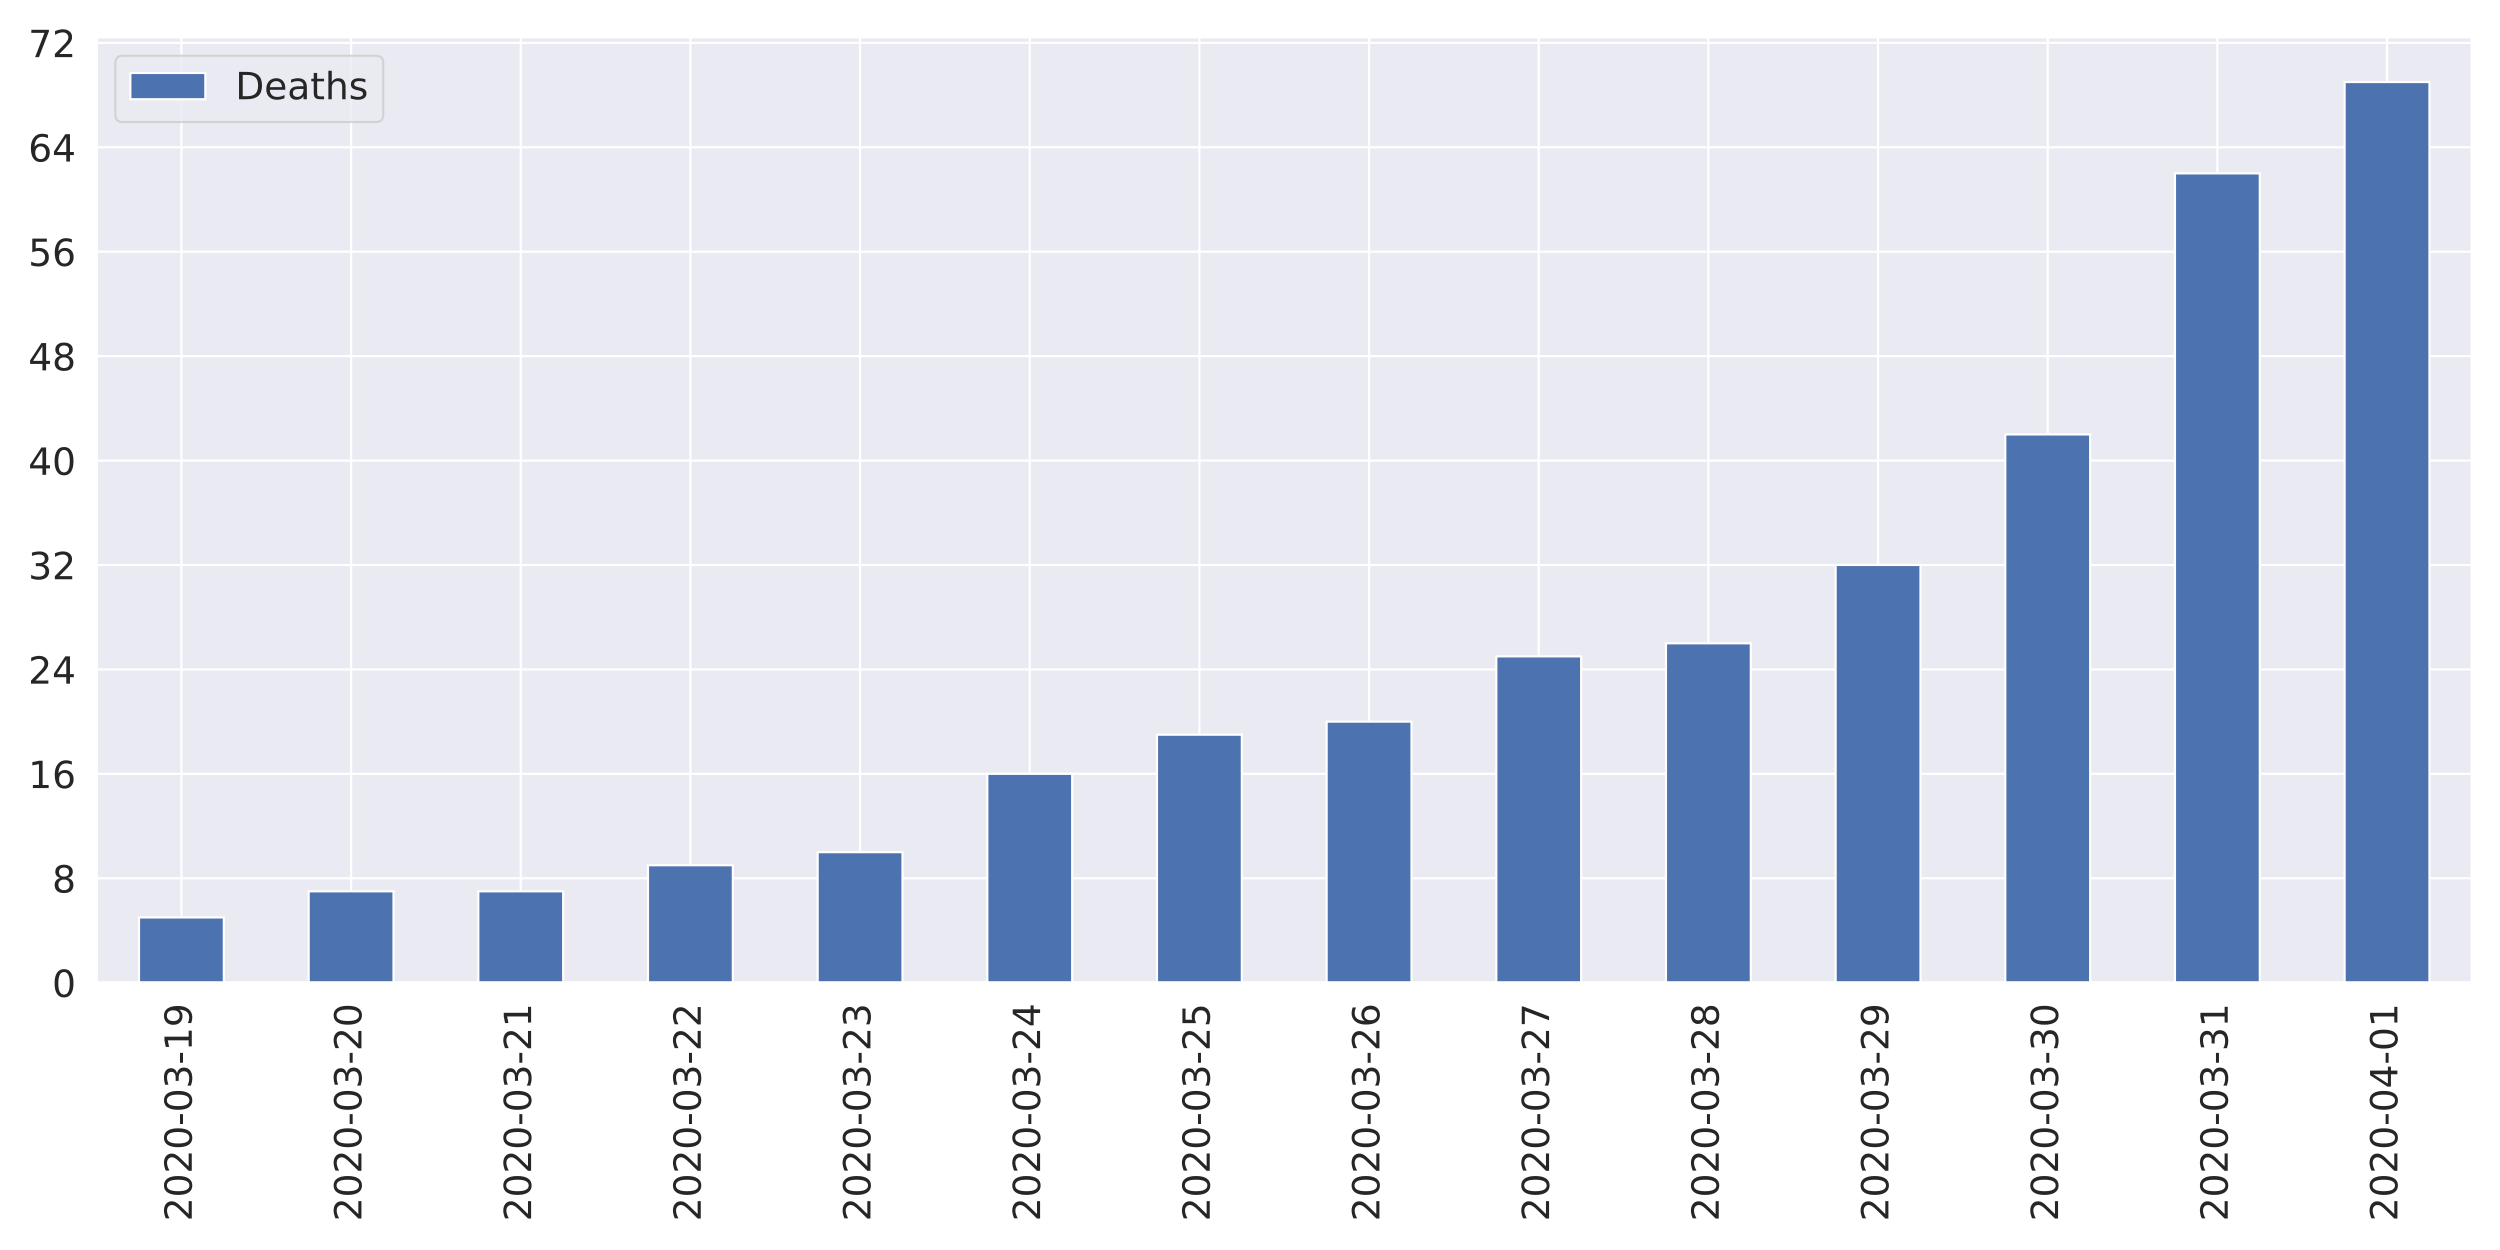
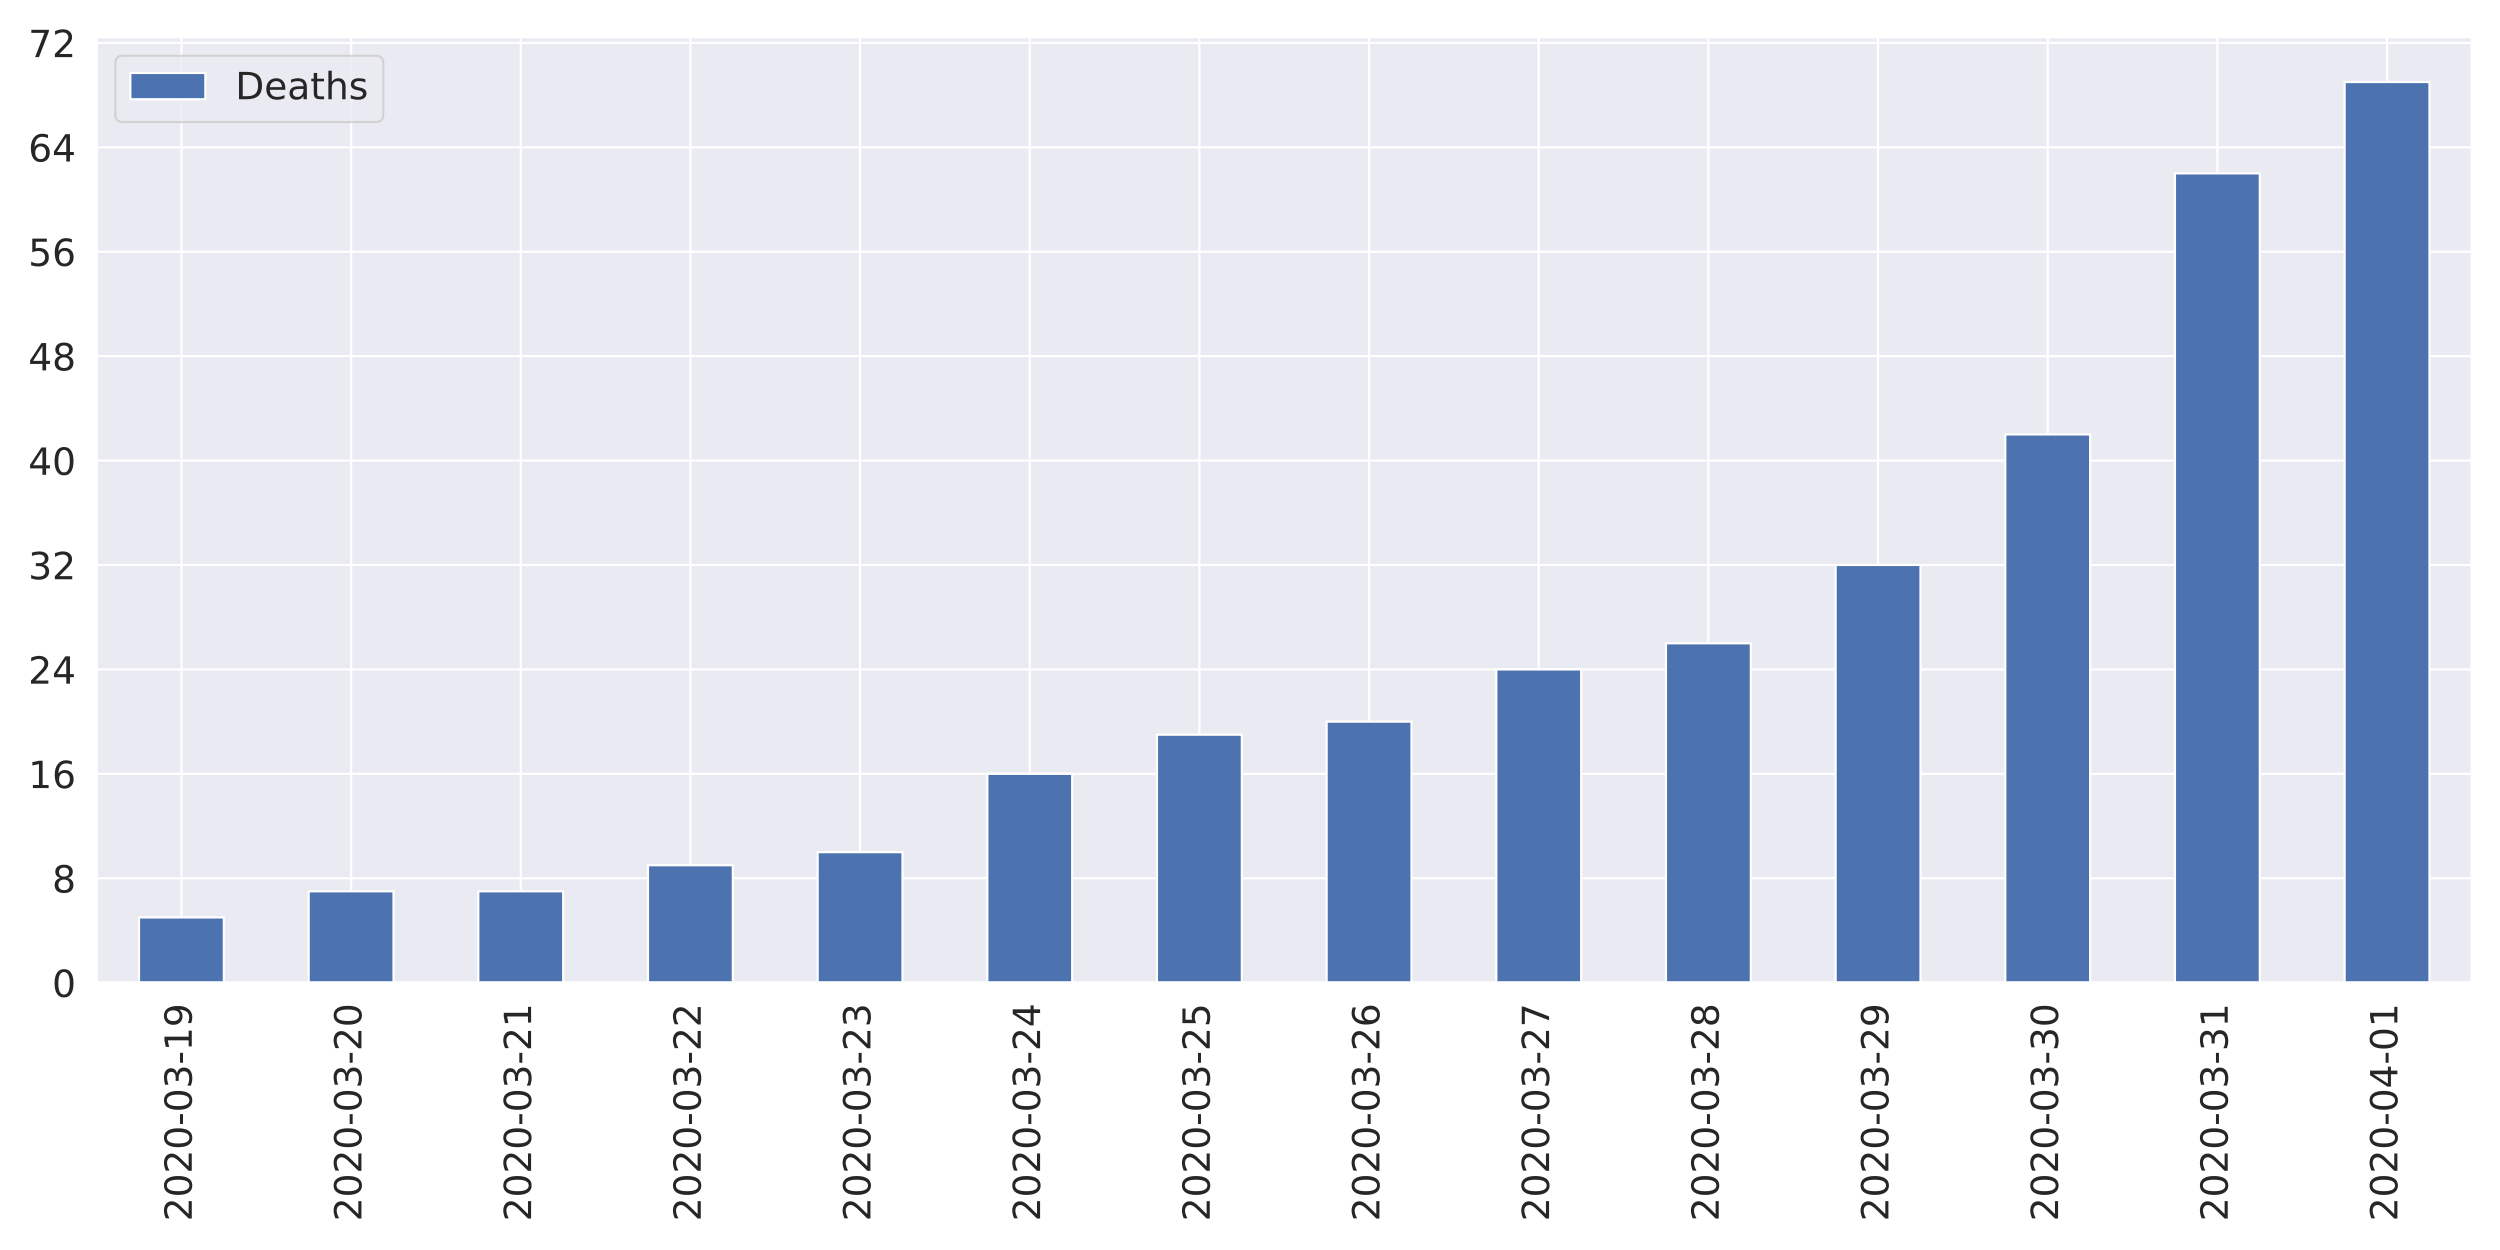
<svg xmlns="http://www.w3.org/2000/svg" xmlns:xlink="http://www.w3.org/1999/xlink" height="576pt" version="1.1" viewBox="0 0 1152 576" width="1152pt">
  <defs>
    <style type="text/css">
*{stroke-linecap:butt;stroke-linejoin:round;}
  </style>
  </defs>
  <g id="figure_1">
    <g id="patch_1">
      <path d="M 0 576  L 1152 576  L 1152 0  L 0 0  z " style="fill:#ffffff;" />
    </g>
    <g id="axes_1">
      <g id="patch_2">
        <path d="M 44.51 452.83  L 1139.04 452.83  L 1139.04 17.045  L 44.51 17.045  z " style="fill:#eaeaf2;" />
      </g>
      <g id="matplotlib.axis_1">
        <g id="xtick_1">
          <g id="line2d_1">
            <path clip-path="url(#p31ccde0af2)" d="M 83.6 452.83  L 83.6 17.045  " style="fill:none;stroke:#ffffff;stroke-linecap:round;" />
          </g>
          <g id="text_1">
            <defs>
              <path d="M 19.188 8.297  L 53.609 8.297  L 53.609 0  L 7.328 0  L 7.328 8.297  Q 12.938 14.109 22.625 23.891  Q 32.328 33.688 34.812 36.531  Q 39.547 41.844 41.422 45.531  Q 43.312 49.219 43.312 52.781  Q 43.312 58.594 39.234 62.25  Q 35.156 65.922 28.609 65.922  Q 23.969 65.922 18.812 64.312  Q 13.672 62.703 7.812 59.422  L 7.812 69.391  Q 13.766 71.781 18.938 73  Q 24.125 74.219 28.422 74.219  Q 39.75 74.219 46.484 68.547  Q 53.219 62.891 53.219 53.422  Q 53.219 48.922 51.531 44.891  Q 49.859 40.875 45.406 35.406  Q 44.188 33.984 37.641 27.219  Q 31.109 20.453 19.188 8.297  z " id="DejaVuSans-50" />
              <path d="M 31.781 66.406  Q 24.172 66.406 20.328 58.906  Q 16.5 51.422 16.5 36.375  Q 16.5 21.391 20.328 13.891  Q 24.172 6.391 31.781 6.391  Q 39.453 6.391 43.281 13.891  Q 47.125 21.391 47.125 36.375  Q 47.125 51.422 43.281 58.906  Q 39.453 66.406 31.781 66.406  z M 31.781 74.219  Q 44.047 74.219 50.516 64.516  Q 56.984 54.828 56.984 36.375  Q 56.984 17.969 50.516 8.266  Q 44.047 -1.422 31.781 -1.422  Q 19.531 -1.422 13.062 8.266  Q 6.594 17.969 6.594 36.375  Q 6.594 54.828 13.062 64.516  Q 19.531 74.219 31.781 74.219  z " id="DejaVuSans-48" />
              <path d="M 4.891 31.391  L 31.203 31.391  L 31.203 23.391  L 4.891 23.391  z " id="DejaVuSans-45" />
              <path d="M 40.578 39.312  Q 47.656 37.797 51.625 33  Q 55.609 28.219 55.609 21.188  Q 55.609 10.406 48.188 4.484  Q 40.766 -1.422 27.094 -1.422  Q 22.516 -1.422 17.656 -0.516  Q 12.797 0.391 7.625 2.203  L 7.625 11.719  Q 11.719 9.328 16.594 8.109  Q 21.484 6.891 26.812 6.891  Q 36.078 6.891 40.938 10.547  Q 45.797 14.203 45.797 21.188  Q 45.797 27.641 41.281 31.266  Q 36.766 34.906 28.719 34.906  L 20.219 34.906  L 20.219 43.016  L 29.109 43.016  Q 36.375 43.016 40.234 45.922  Q 44.094 48.828 44.094 54.297  Q 44.094 59.906 40.109 62.906  Q 36.141 65.922 28.719 65.922  Q 24.656 65.922 20.016 65.031  Q 15.375 64.156 9.812 62.312  L 9.812 71.094  Q 15.438 72.656 20.344 73.438  Q 25.25 74.219 29.594 74.219  Q 40.828 74.219 47.359 69.109  Q 53.906 64.016 53.906 55.328  Q 53.906 49.266 50.438 45.094  Q 46.969 40.922 40.578 39.312  z " id="DejaVuSans-51" />
              <path d="M 12.406 8.297  L 28.516 8.297  L 28.516 63.922  L 10.984 60.406  L 10.984 69.391  L 28.422 72.906  L 38.281 72.906  L 38.281 8.297  L 54.391 8.297  L 54.391 0  L 12.406 0  z " id="DejaVuSans-49" />
              <path d="M 10.984 1.516  L 10.984 10.5  Q 14.703 8.734 18.5 7.812  Q 22.312 6.891 25.984 6.891  Q 35.75 6.891 40.891 13.453  Q 46.047 20.016 46.781 33.406  Q 43.953 29.203 39.594 26.953  Q 35.25 24.703 29.984 24.703  Q 19.047 24.703 12.672 31.312  Q 6.297 37.938 6.297 49.422  Q 6.297 60.641 12.938 67.422  Q 19.578 74.219 30.609 74.219  Q 43.266 74.219 49.922 64.516  Q 56.594 54.828 56.594 36.375  Q 56.594 19.141 48.406 8.859  Q 40.234 -1.422 26.422 -1.422  Q 22.703 -1.422 18.891 -0.688  Q 15.094 0.047 10.984 1.516  z M 30.609 32.422  Q 37.25 32.422 41.125 36.953  Q 45.016 41.5 45.016 49.422  Q 45.016 57.281 41.125 61.844  Q 37.25 66.406 30.609 66.406  Q 23.969 66.406 20.094 61.844  Q 16.219 57.281 16.219 49.422  Q 16.219 41.5 20.094 36.953  Q 23.969 32.422 30.609 32.422  z " id="DejaVuSans-57" />
            </defs>
            <g style="fill:#262626;" transform="translate(88.36856 562.7538)rotate(-90)scale(0.1728 -0.1728)">
              <use xlink:href="#DejaVuSans-50" />
              <use x="63.623" xlink:href="#DejaVuSans-48" />
              <use x="127.246" xlink:href="#DejaVuSans-50" />
              <use x="190.869" xlink:href="#DejaVuSans-48" />
              <use x="254.492" xlink:href="#DejaVuSans-45" />
              <use x="290.576" xlink:href="#DejaVuSans-48" />
              <use x="354.199" xlink:href="#DejaVuSans-51" />
              <use x="417.822" xlink:href="#DejaVuSans-45" />
              <use x="453.906" xlink:href="#DejaVuSans-49" />
              <use x="517.529" xlink:href="#DejaVuSans-57" />
            </g>
          </g>
        </g>
        <g id="xtick_2">
          <g id="line2d_2">
            <path clip-path="url(#p31ccde0af2)" d="M 161.781 452.83  L 161.781 17.045  " style="fill:none;stroke:#ffffff;stroke-linecap:round;" />
          </g>
          <g id="text_2">
            <g style="fill:#262626;" transform="translate(166.5493 562.7538)rotate(-90)scale(0.1728 -0.1728)">
              <use xlink:href="#DejaVuSans-50" />
              <use x="63.623" xlink:href="#DejaVuSans-48" />
              <use x="127.246" xlink:href="#DejaVuSans-50" />
              <use x="190.869" xlink:href="#DejaVuSans-48" />
              <use x="254.492" xlink:href="#DejaVuSans-45" />
              <use x="290.576" xlink:href="#DejaVuSans-48" />
              <use x="354.199" xlink:href="#DejaVuSans-51" />
              <use x="417.822" xlink:href="#DejaVuSans-45" />
              <use x="453.906" xlink:href="#DejaVuSans-50" />
              <use x="517.529" xlink:href="#DejaVuSans-48" />
            </g>
          </g>
        </g>
        <g id="xtick_3">
          <g id="line2d_3">
            <path clip-path="url(#p31ccde0af2)" d="M 239.962 452.83  L 239.962 17.045  " style="fill:none;stroke:#ffffff;stroke-linecap:round;" />
          </g>
          <g id="text_3">
            <g style="fill:#262626;" transform="translate(244.73 562.7538)rotate(-90)scale(0.1728 -0.1728)">
              <use xlink:href="#DejaVuSans-50" />
              <use x="63.623" xlink:href="#DejaVuSans-48" />
              <use x="127.246" xlink:href="#DejaVuSans-50" />
              <use x="190.869" xlink:href="#DejaVuSans-48" />
              <use x="254.492" xlink:href="#DejaVuSans-45" />
              <use x="290.576" xlink:href="#DejaVuSans-48" />
              <use x="354.199" xlink:href="#DejaVuSans-51" />
              <use x="417.822" xlink:href="#DejaVuSans-45" />
              <use x="453.906" xlink:href="#DejaVuSans-50" />
              <use x="517.529" xlink:href="#DejaVuSans-49" />
            </g>
          </g>
        </g>
        <g id="xtick_4">
          <g id="line2d_4">
            <path clip-path="url(#p31ccde0af2)" d="M 318.142 452.83  L 318.142 17.045  " style="fill:none;stroke:#ffffff;stroke-linecap:round;" />
          </g>
          <g id="text_4">
            <g style="fill:#262626;" transform="translate(322.9107 562.7538)rotate(-90)scale(0.1728 -0.1728)">
              <use xlink:href="#DejaVuSans-50" />
              <use x="63.623" xlink:href="#DejaVuSans-48" />
              <use x="127.246" xlink:href="#DejaVuSans-50" />
              <use x="190.869" xlink:href="#DejaVuSans-48" />
              <use x="254.492" xlink:href="#DejaVuSans-45" />
              <use x="290.576" xlink:href="#DejaVuSans-48" />
              <use x="354.199" xlink:href="#DejaVuSans-51" />
              <use x="417.822" xlink:href="#DejaVuSans-45" />
              <use x="453.906" xlink:href="#DejaVuSans-50" />
              <use x="517.529" xlink:href="#DejaVuSans-50" />
            </g>
          </g>
        </g>
        <g id="xtick_5">
          <g id="line2d_5">
            <path clip-path="url(#p31ccde0af2)" d="M 396.323 452.83  L 396.323 17.045  " style="fill:none;stroke:#ffffff;stroke-linecap:round;" />
          </g>
          <g id="text_5">
            <g style="fill:#262626;" transform="translate(401.0914 562.7538)rotate(-90)scale(0.1728 -0.1728)">
              <use xlink:href="#DejaVuSans-50" />
              <use x="63.623" xlink:href="#DejaVuSans-48" />
              <use x="127.246" xlink:href="#DejaVuSans-50" />
              <use x="190.869" xlink:href="#DejaVuSans-48" />
              <use x="254.492" xlink:href="#DejaVuSans-45" />
              <use x="290.576" xlink:href="#DejaVuSans-48" />
              <use x="354.199" xlink:href="#DejaVuSans-51" />
              <use x="417.822" xlink:href="#DejaVuSans-45" />
              <use x="453.906" xlink:href="#DejaVuSans-50" />
              <use x="517.529" xlink:href="#DejaVuSans-51" />
            </g>
          </g>
        </g>
        <g id="xtick_6">
          <g id="line2d_6">
            <path clip-path="url(#p31ccde0af2)" d="M 474.504 452.83  L 474.504 17.045  " style="fill:none;stroke:#ffffff;stroke-linecap:round;" />
          </g>
          <g id="text_6">
            <defs>
              <path d="M 37.797 64.312  L 12.891 25.391  L 37.797 25.391  z M 35.203 72.906  L 47.609 72.906  L 47.609 25.391  L 58.016 25.391  L 58.016 17.188  L 47.609 17.188  L 47.609 0  L 37.797 0  L 37.797 17.188  L 4.891 17.188  L 4.891 26.703  z " id="DejaVuSans-52" />
            </defs>
            <g style="fill:#262626;" transform="translate(479.2721 562.7538)rotate(-90)scale(0.1728 -0.1728)">
              <use xlink:href="#DejaVuSans-50" />
              <use x="63.623" xlink:href="#DejaVuSans-48" />
              <use x="127.246" xlink:href="#DejaVuSans-50" />
              <use x="190.869" xlink:href="#DejaVuSans-48" />
              <use x="254.492" xlink:href="#DejaVuSans-45" />
              <use x="290.576" xlink:href="#DejaVuSans-48" />
              <use x="354.199" xlink:href="#DejaVuSans-51" />
              <use x="417.822" xlink:href="#DejaVuSans-45" />
              <use x="453.906" xlink:href="#DejaVuSans-50" />
              <use x="517.529" xlink:href="#DejaVuSans-52" />
            </g>
          </g>
        </g>
        <g id="xtick_7">
          <g id="line2d_7">
            <path clip-path="url(#p31ccde0af2)" d="M 552.685 452.83  L 552.685 17.045  " style="fill:none;stroke:#ffffff;stroke-linecap:round;" />
          </g>
          <g id="text_7">
            <defs>
              <path d="M 10.797 72.906  L 49.516 72.906  L 49.516 64.594  L 19.828 64.594  L 19.828 46.734  Q 21.969 47.469 24.109 47.828  Q 26.266 48.188 28.422 48.188  Q 40.625 48.188 47.75 41.5  Q 54.891 34.812 54.891 23.391  Q 54.891 11.625 47.562 5.094  Q 40.234 -1.422 26.906 -1.422  Q 22.312 -1.422 17.547 -0.641  Q 12.797 0.141 7.719 1.703  L 7.719 11.625  Q 12.109 9.234 16.797 8.062  Q 21.484 6.891 26.703 6.891  Q 35.156 6.891 40.078 11.328  Q 45.016 15.766 45.016 23.391  Q 45.016 31 40.078 35.438  Q 35.156 39.891 26.703 39.891  Q 22.75 39.891 18.812 39.016  Q 14.891 38.141 10.797 36.281  z " id="DejaVuSans-53" />
            </defs>
            <g style="fill:#262626;" transform="translate(557.4528 562.7538)rotate(-90)scale(0.1728 -0.1728)">
              <use xlink:href="#DejaVuSans-50" />
              <use x="63.623" xlink:href="#DejaVuSans-48" />
              <use x="127.246" xlink:href="#DejaVuSans-50" />
              <use x="190.869" xlink:href="#DejaVuSans-48" />
              <use x="254.492" xlink:href="#DejaVuSans-45" />
              <use x="290.576" xlink:href="#DejaVuSans-48" />
              <use x="354.199" xlink:href="#DejaVuSans-51" />
              <use x="417.822" xlink:href="#DejaVuSans-45" />
              <use x="453.906" xlink:href="#DejaVuSans-50" />
              <use x="517.529" xlink:href="#DejaVuSans-53" />
            </g>
          </g>
        </g>
        <g id="xtick_8">
          <g id="line2d_8">
            <path clip-path="url(#p31ccde0af2)" d="M 630.865 452.83  L 630.865 17.045  " style="fill:none;stroke:#ffffff;stroke-linecap:round;" />
          </g>
          <g id="text_8">
            <defs>
              <path d="M 33.016 40.375  Q 26.375 40.375 22.484 35.828  Q 18.609 31.297 18.609 23.391  Q 18.609 15.531 22.484 10.953  Q 26.375 6.391 33.016 6.391  Q 39.656 6.391 43.531 10.953  Q 47.406 15.531 47.406 23.391  Q 47.406 31.297 43.531 35.828  Q 39.656 40.375 33.016 40.375  z M 52.594 71.297  L 52.594 62.312  Q 48.875 64.062 45.094 64.984  Q 41.312 65.922 37.594 65.922  Q 27.828 65.922 22.672 59.328  Q 17.531 52.734 16.797 39.406  Q 19.672 43.656 24.016 45.922  Q 28.375 48.188 33.594 48.188  Q 44.578 48.188 50.953 41.516  Q 57.328 34.859 57.328 23.391  Q 57.328 12.156 50.688 5.359  Q 44.047 -1.422 33.016 -1.422  Q 20.359 -1.422 13.672 8.266  Q 6.984 17.969 6.984 36.375  Q 6.984 53.656 15.188 63.938  Q 23.391 74.219 37.203 74.219  Q 40.922 74.219 44.703 73.484  Q 48.484 72.75 52.594 71.297  z " id="DejaVuSans-54" />
            </defs>
            <g style="fill:#262626;" transform="translate(635.6336 562.7538)rotate(-90)scale(0.1728 -0.1728)">
              <use xlink:href="#DejaVuSans-50" />
              <use x="63.623" xlink:href="#DejaVuSans-48" />
              <use x="127.246" xlink:href="#DejaVuSans-50" />
              <use x="190.869" xlink:href="#DejaVuSans-48" />
              <use x="254.492" xlink:href="#DejaVuSans-45" />
              <use x="290.576" xlink:href="#DejaVuSans-48" />
              <use x="354.199" xlink:href="#DejaVuSans-51" />
              <use x="417.822" xlink:href="#DejaVuSans-45" />
              <use x="453.906" xlink:href="#DejaVuSans-50" />
              <use x="517.529" xlink:href="#DejaVuSans-54" />
            </g>
          </g>
        </g>
        <g id="xtick_9">
          <g id="line2d_9">
            <path clip-path="url(#p31ccde0af2)" d="M 709.046 452.83  L 709.046 17.045  " style="fill:none;stroke:#ffffff;stroke-linecap:round;" />
          </g>
          <g id="text_9">
            <defs>
              <path d="M 8.203 72.906  L 55.078 72.906  L 55.078 68.703  L 28.609 0  L 18.312 0  L 43.219 64.594  L 8.203 64.594  z " id="DejaVuSans-55" />
            </defs>
            <g style="fill:#262626;" transform="translate(713.8143 562.7538)rotate(-90)scale(0.1728 -0.1728)">
              <use xlink:href="#DejaVuSans-50" />
              <use x="63.623" xlink:href="#DejaVuSans-48" />
              <use x="127.246" xlink:href="#DejaVuSans-50" />
              <use x="190.869" xlink:href="#DejaVuSans-48" />
              <use x="254.492" xlink:href="#DejaVuSans-45" />
              <use x="290.576" xlink:href="#DejaVuSans-48" />
              <use x="354.199" xlink:href="#DejaVuSans-51" />
              <use x="417.822" xlink:href="#DejaVuSans-45" />
              <use x="453.906" xlink:href="#DejaVuSans-50" />
              <use x="517.529" xlink:href="#DejaVuSans-55" />
            </g>
          </g>
        </g>
        <g id="xtick_10">
          <g id="line2d_10">
            <path clip-path="url(#p31ccde0af2)" d="M 787.227 452.83  L 787.227 17.045  " style="fill:none;stroke:#ffffff;stroke-linecap:round;" />
          </g>
          <g id="text_10">
            <defs>
              <path d="M 31.781 34.625  Q 24.75 34.625 20.719 30.859  Q 16.703 27.094 16.703 20.516  Q 16.703 13.922 20.719 10.156  Q 24.75 6.391 31.781 6.391  Q 38.812 6.391 42.859 10.172  Q 46.922 13.969 46.922 20.516  Q 46.922 27.094 42.891 30.859  Q 38.875 34.625 31.781 34.625  z M 21.922 38.812  Q 15.578 40.375 12.031 44.719  Q 8.5 49.078 8.5 55.328  Q 8.5 64.062 14.719 69.141  Q 20.953 74.219 31.781 74.219  Q 42.672 74.219 48.875 69.141  Q 55.078 64.062 55.078 55.328  Q 55.078 49.078 51.531 44.719  Q 48 40.375 41.703 38.812  Q 48.828 37.156 52.797 32.312  Q 56.781 27.484 56.781 20.516  Q 56.781 9.906 50.312 4.234  Q 43.844 -1.422 31.781 -1.422  Q 19.734 -1.422 13.25 4.234  Q 6.781 9.906 6.781 20.516  Q 6.781 27.484 10.781 32.312  Q 14.797 37.156 21.922 38.812  z M 18.312 54.391  Q 18.312 48.734 21.844 45.562  Q 25.391 42.391 31.781 42.391  Q 38.141 42.391 41.719 45.562  Q 45.312 48.734 45.312 54.391  Q 45.312 60.062 41.719 63.234  Q 38.141 66.406 31.781 66.406  Q 25.391 66.406 21.844 63.234  Q 18.312 60.062 18.312 54.391  z " id="DejaVuSans-56" />
            </defs>
            <g style="fill:#262626;" transform="translate(791.995 562.7538)rotate(-90)scale(0.1728 -0.1728)">
              <use xlink:href="#DejaVuSans-50" />
              <use x="63.623" xlink:href="#DejaVuSans-48" />
              <use x="127.246" xlink:href="#DejaVuSans-50" />
              <use x="190.869" xlink:href="#DejaVuSans-48" />
              <use x="254.492" xlink:href="#DejaVuSans-45" />
              <use x="290.576" xlink:href="#DejaVuSans-48" />
              <use x="354.199" xlink:href="#DejaVuSans-51" />
              <use x="417.822" xlink:href="#DejaVuSans-45" />
              <use x="453.906" xlink:href="#DejaVuSans-50" />
              <use x="517.529" xlink:href="#DejaVuSans-56" />
            </g>
          </g>
        </g>
        <g id="xtick_11">
          <g id="line2d_11">
            <path clip-path="url(#p31ccde0af2)" d="M 865.408 452.83  L 865.408 17.045  " style="fill:none;stroke:#ffffff;stroke-linecap:round;" />
          </g>
          <g id="text_11">
            <g style="fill:#262626;" transform="translate(870.1757 562.7538)rotate(-90)scale(0.1728 -0.1728)">
              <use xlink:href="#DejaVuSans-50" />
              <use x="63.623" xlink:href="#DejaVuSans-48" />
              <use x="127.246" xlink:href="#DejaVuSans-50" />
              <use x="190.869" xlink:href="#DejaVuSans-48" />
              <use x="254.492" xlink:href="#DejaVuSans-45" />
              <use x="290.576" xlink:href="#DejaVuSans-48" />
              <use x="354.199" xlink:href="#DejaVuSans-51" />
              <use x="417.822" xlink:href="#DejaVuSans-45" />
              <use x="453.906" xlink:href="#DejaVuSans-50" />
              <use x="517.529" xlink:href="#DejaVuSans-57" />
            </g>
          </g>
        </g>
        <g id="xtick_12">
          <g id="line2d_12">
            <path clip-path="url(#p31ccde0af2)" d="M 943.588 452.83  L 943.588 17.045  " style="fill:none;stroke:#ffffff;stroke-linecap:round;" />
          </g>
          <g id="text_12">
            <g style="fill:#262626;" transform="translate(948.3564 562.7538)rotate(-90)scale(0.1728 -0.1728)">
              <use xlink:href="#DejaVuSans-50" />
              <use x="63.623" xlink:href="#DejaVuSans-48" />
              <use x="127.246" xlink:href="#DejaVuSans-50" />
              <use x="190.869" xlink:href="#DejaVuSans-48" />
              <use x="254.492" xlink:href="#DejaVuSans-45" />
              <use x="290.576" xlink:href="#DejaVuSans-48" />
              <use x="354.199" xlink:href="#DejaVuSans-51" />
              <use x="417.822" xlink:href="#DejaVuSans-45" />
              <use x="453.906" xlink:href="#DejaVuSans-51" />
              <use x="517.529" xlink:href="#DejaVuSans-48" />
            </g>
          </g>
        </g>
        <g id="xtick_13">
          <g id="line2d_13">
            <path clip-path="url(#p31ccde0af2)" d="M 1021.769 452.83  L 1021.769 17.045  " style="fill:none;stroke:#ffffff;stroke-linecap:round;" />
          </g>
          <g id="text_13">
            <g style="fill:#262626;" transform="translate(1026.537 562.7538)rotate(-90)scale(0.1728 -0.1728)">
              <use xlink:href="#DejaVuSans-50" />
              <use x="63.623" xlink:href="#DejaVuSans-48" />
              <use x="127.246" xlink:href="#DejaVuSans-50" />
              <use x="190.869" xlink:href="#DejaVuSans-48" />
              <use x="254.492" xlink:href="#DejaVuSans-45" />
              <use x="290.576" xlink:href="#DejaVuSans-48" />
              <use x="354.199" xlink:href="#DejaVuSans-51" />
              <use x="417.822" xlink:href="#DejaVuSans-45" />
              <use x="453.906" xlink:href="#DejaVuSans-51" />
              <use x="517.529" xlink:href="#DejaVuSans-49" />
            </g>
          </g>
        </g>
        <g id="xtick_14">
          <g id="line2d_14">
            <path clip-path="url(#p31ccde0af2)" d="M 1099.95 452.83  L 1099.95 17.045  " style="fill:none;stroke:#ffffff;stroke-linecap:round;" />
          </g>
          <g id="text_14">
            <g style="fill:#262626;" transform="translate(1104.718 562.7538)rotate(-90)scale(0.1728 -0.1728)">
              <use xlink:href="#DejaVuSans-50" />
              <use x="63.623" xlink:href="#DejaVuSans-48" />
              <use x="127.246" xlink:href="#DejaVuSans-50" />
              <use x="190.869" xlink:href="#DejaVuSans-48" />
              <use x="254.492" xlink:href="#DejaVuSans-45" />
              <use x="290.576" xlink:href="#DejaVuSans-48" />
              <use x="354.199" xlink:href="#DejaVuSans-52" />
              <use x="417.822" xlink:href="#DejaVuSans-45" />
              <use x="453.906" xlink:href="#DejaVuSans-48" />
              <use x="517.529" xlink:href="#DejaVuSans-49" />
            </g>
          </g>
        </g>
      </g>
      <g id="matplotlib.axis_2">
        <g id="ytick_1">
          <g id="line2d_15">
            <path clip-path="url(#p31ccde0af2)" d="M 44.51 452.83  L 1139.04 452.83  " style="fill:none;stroke:#ffffff;stroke-linecap:round;" />
          </g>
          <g id="text_15">
            <g style="fill:#262626;" transform="translate(24.0156 459.3951)scale(0.1728 -0.1728)">
              <use xlink:href="#DejaVuSans-48" />
            </g>
          </g>
        </g>
        <g id="ytick_2">
          <g id="line2d_16">
            <path clip-path="url(#p31ccde0af2)" d="M 44.51 404.71  L 1139.04 404.71  " style="fill:none;stroke:#ffffff;stroke-linecap:round;" />
          </g>
          <g id="text_16">
            <g style="fill:#262626;" transform="translate(24.0156 411.2753)scale(0.1728 -0.1728)">
              <use xlink:href="#DejaVuSans-56" />
            </g>
          </g>
        </g>
        <g id="ytick_3">
          <g id="line2d_17">
            <path clip-path="url(#p31ccde0af2)" d="M 44.51 356.59  L 1139.04 356.59  " style="fill:none;stroke:#ffffff;stroke-linecap:round;" />
          </g>
          <g id="text_17">
            <g style="fill:#262626;" transform="translate(13.0212 363.1555)scale(0.1728 -0.1728)">
              <use xlink:href="#DejaVuSans-49" />
              <use x="63.623" xlink:href="#DejaVuSans-54" />
            </g>
          </g>
        </g>
        <g id="ytick_4">
          <g id="line2d_18">
            <path clip-path="url(#p31ccde0af2)" d="M 44.51 308.471  L 1139.04 308.471  " style="fill:none;stroke:#ffffff;stroke-linecap:round;" />
          </g>
          <g id="text_18">
            <g style="fill:#262626;" transform="translate(13.0212 315.0357)scale(0.1728 -0.1728)">
              <use xlink:href="#DejaVuSans-50" />
              <use x="63.623" xlink:href="#DejaVuSans-52" />
            </g>
          </g>
        </g>
        <g id="ytick_5">
          <g id="line2d_19">
            <path clip-path="url(#p31ccde0af2)" d="M 44.51 260.351  L 1139.04 260.351  " style="fill:none;stroke:#ffffff;stroke-linecap:round;" />
          </g>
          <g id="text_19">
            <g style="fill:#262626;" transform="translate(13.0212 266.9159)scale(0.1728 -0.1728)">
              <use xlink:href="#DejaVuSans-51" />
              <use x="63.623" xlink:href="#DejaVuSans-50" />
            </g>
          </g>
        </g>
        <g id="ytick_6">
          <g id="line2d_20">
            <path clip-path="url(#p31ccde0af2)" d="M 44.51 212.231  L 1139.04 212.231  " style="fill:none;stroke:#ffffff;stroke-linecap:round;" />
          </g>
          <g id="text_20">
            <g style="fill:#262626;" transform="translate(13.0212 218.7961)scale(0.1728 -0.1728)">
              <use xlink:href="#DejaVuSans-52" />
              <use x="63.623" xlink:href="#DejaVuSans-48" />
            </g>
          </g>
        </g>
        <g id="ytick_7">
          <g id="line2d_21">
            <path clip-path="url(#p31ccde0af2)" d="M 44.51 164.111  L 1139.04 164.111  " style="fill:none;stroke:#ffffff;stroke-linecap:round;" />
          </g>
          <g id="text_21">
            <g style="fill:#262626;" transform="translate(13.0212 170.6764)scale(0.1728 -0.1728)">
              <use xlink:href="#DejaVuSans-52" />
              <use x="63.623" xlink:href="#DejaVuSans-56" />
            </g>
          </g>
        </g>
        <g id="ytick_8">
          <g id="line2d_22">
            <path clip-path="url(#p31ccde0af2)" d="M 44.51 115.992  L 1139.04 115.992  " style="fill:none;stroke:#ffffff;stroke-linecap:round;" />
          </g>
          <g id="text_22">
            <g style="fill:#262626;" transform="translate(13.0212 122.5566)scale(0.1728 -0.1728)">
              <use xlink:href="#DejaVuSans-53" />
              <use x="63.623" xlink:href="#DejaVuSans-54" />
            </g>
          </g>
        </g>
        <g id="ytick_9">
          <g id="line2d_23">
            <path clip-path="url(#p31ccde0af2)" d="M 44.51 67.872  L 1139.04 67.872  " style="fill:none;stroke:#ffffff;stroke-linecap:round;" />
          </g>
          <g id="text_23">
            <g style="fill:#262626;" transform="translate(13.0212 74.43679)scale(0.1728 -0.1728)">
              <use xlink:href="#DejaVuSans-54" />
              <use x="63.623" xlink:href="#DejaVuSans-52" />
            </g>
          </g>
        </g>
        <g id="ytick_10">
          <g id="line2d_24">
            <path clip-path="url(#p31ccde0af2)" d="M 44.51 19.752  L 1139.04 19.752  " style="fill:none;stroke:#ffffff;stroke-linecap:round;" />
          </g>
          <g id="text_24">
            <g style="fill:#262626;" transform="translate(13.0212 26.31701)scale(0.1728 -0.1728)">
              <use xlink:href="#DejaVuSans-55" />
              <use x="63.623" xlink:href="#DejaVuSans-50" />
            </g>
          </g>
        </g>
      </g>
      <g id="patch_3">
        <path clip-path="url(#p31ccde0af2)" d="M 64.055 452.83  L 103.146 452.83  L 103.146 422.755  L 64.055 422.755  z " style="fill:#4c72b0;stroke:#ffffff;stroke-linejoin:miter;" />
      </g>
      <g id="patch_4">
        <path clip-path="url(#p31ccde0af2)" d="M 142.236 452.83  L 181.326 452.83  L 181.326 410.725  L 142.236 410.725  z " style="fill:#4c72b0;stroke:#ffffff;stroke-linejoin:miter;" />
      </g>
      <g id="patch_5">
        <path clip-path="url(#p31ccde0af2)" d="M 220.417 452.83  L 259.507 452.83  L 259.507 410.725  L 220.417 410.725  z " style="fill:#4c72b0;stroke:#ffffff;stroke-linejoin:miter;" />
      </g>
      <g id="patch_6">
        <path clip-path="url(#p31ccde0af2)" d="M 298.597 452.83  L 337.688 452.83  L 337.688 398.695  L 298.597 398.695  z " style="fill:#4c72b0;stroke:#ffffff;stroke-linejoin:miter;" />
      </g>
      <g id="patch_7">
        <path clip-path="url(#p31ccde0af2)" d="M 376.778 452.83  L 415.868 452.83  L 415.868 392.68  L 376.778 392.68  z " style="fill:#4c72b0;stroke:#ffffff;stroke-linejoin:miter;" />
      </g>
      <g id="patch_8">
        <path clip-path="url(#p31ccde0af2)" d="M 454.959 452.83  L 494.049 452.83  L 494.049 356.59  L 454.959 356.59  z " style="fill:#4c72b0;stroke:#ffffff;stroke-linejoin:miter;" />
      </g>
      <g id="patch_9">
        <path clip-path="url(#p31ccde0af2)" d="M 533.139 452.83  L 572.23 452.83  L 572.23 338.546  L 533.139 338.546  z " style="fill:#4c72b0;stroke:#ffffff;stroke-linejoin:miter;" />
      </g>
      <g id="patch_10">
        <path clip-path="url(#p31ccde0af2)" d="M 611.32 452.83  L 650.411 452.83  L 650.411 332.531  L 611.32 332.531  z " style="fill:#4c72b0;stroke:#ffffff;stroke-linejoin:miter;" />
      </g>
      <g id="patch_11">
-         <path clip-path="url(#p31ccde0af2)" d="M 689.501 452.83  L 728.591 452.83  L 728.591 302.456  L 689.501 302.456  z " style="fill:#4c72b0;stroke:#ffffff;stroke-linejoin:miter;" />
+         <path clip-path="url(#p31ccde0af2)" d="M 689.501 452.83  L 728.591 452.83  L 728.591 308.471  L 689.501 308.471  z " style="fill:#4c72b0;stroke:#ffffff;stroke-linejoin:miter;" />
      </g>
      <g id="patch_12">
        <path clip-path="url(#p31ccde0af2)" d="M 767.682 452.83  L 806.772 452.83  L 806.772 296.441  L 767.682 296.441  z " style="fill:#4c72b0;stroke:#ffffff;stroke-linejoin:miter;" />
      </g>
      <g id="patch_13">
        <path clip-path="url(#p31ccde0af2)" d="M 845.862 452.83  L 884.953 452.83  L 884.953 260.351  L 845.862 260.351  z " style="fill:#4c72b0;stroke:#ffffff;stroke-linejoin:miter;" />
      </g>
      <g id="patch_14">
        <path clip-path="url(#p31ccde0af2)" d="M 924.043 452.83  L 963.133 452.83  L 963.133 200.201  L 924.043 200.201  z " style="fill:#4c72b0;stroke:#ffffff;stroke-linejoin:miter;" />
      </g>
      <g id="patch_15">
        <path clip-path="url(#p31ccde0af2)" d="M 1002.224 452.83  L 1041.314 452.83  L 1041.314 79.902  L 1002.224 79.902  z " style="fill:#4c72b0;stroke:#ffffff;stroke-linejoin:miter;" />
      </g>
      <g id="patch_16">
        <path clip-path="url(#p31ccde0af2)" d="M 1080.404 452.83  L 1119.495 452.83  L 1119.495 37.797  L 1080.404 37.797  z " style="fill:#4c72b0;stroke:#ffffff;stroke-linejoin:miter;" />
      </g>
      <g id="patch_17">
        <path d="M 44.51 452.83  L 44.51 17.045  " style="fill:none;stroke:#ffffff;stroke-linecap:square;stroke-linejoin:miter;stroke-width:1.25;" />
      </g>
      <g id="patch_18">
        <path d="M 1139.04 452.83  L 1139.04 17.045  " style="fill:none;stroke:#ffffff;stroke-linecap:square;stroke-linejoin:miter;stroke-width:1.25;" />
      </g>
      <g id="patch_19">
        <path d="M 44.51 452.83  L 1139.04 452.83  " style="fill:none;stroke:#ffffff;stroke-linecap:square;stroke-linejoin:miter;stroke-width:1.25;" />
      </g>
      <g id="patch_20">
        <path d="M 44.51 17.045  L 1139.04 17.045  " style="fill:none;stroke:#ffffff;stroke-linecap:square;stroke-linejoin:miter;stroke-width:1.25;" />
      </g>
      <g id="legend_1">
        <g id="patch_21">
          <path d="M 56.606 56.233  L 173.157 56.233  Q 176.613 56.233 176.613 52.777  L 176.613 29.141  Q 176.613 25.685 173.157 25.685  L 56.606 25.685  Q 53.15 25.685 53.15 29.141  L 53.15 52.777  Q 53.15 56.233 56.606 56.233  z " style="fill:#eaeaf2;opacity:0.8;stroke:#cccccc;stroke-linejoin:miter;" />
        </g>
        <g id="patch_22">
          <path d="M 60.062 45.727  L 94.622 45.727  L 94.622 33.631  L 60.062 33.631  z " style="fill:#4c72b0;stroke:#ffffff;stroke-linejoin:miter;" />
        </g>
        <g id="text_25">
          <defs>
            <path d="M 19.672 64.797  L 19.672 8.109  L 31.594 8.109  Q 46.688 8.109 53.688 14.938  Q 60.688 21.781 60.688 36.531  Q 60.688 51.172 53.688 57.984  Q 46.688 64.797 31.594 64.797  z M 9.812 72.906  L 30.078 72.906  Q 51.266 72.906 61.172 64.094  Q 71.094 55.281 71.094 36.531  Q 71.094 17.672 61.125 8.828  Q 51.172 0 30.078 0  L 9.812 0  z " id="DejaVuSans-68" />
            <path d="M 56.203 29.594  L 56.203 25.203  L 14.891 25.203  Q 15.484 15.922 20.484 11.062  Q 25.484 6.203 34.422 6.203  Q 39.594 6.203 44.453 7.469  Q 49.312 8.734 54.109 11.281  L 54.109 2.781  Q 49.266 0.734 44.188 -0.344  Q 39.109 -1.422 33.891 -1.422  Q 20.797 -1.422 13.156 6.188  Q 5.516 13.812 5.516 26.812  Q 5.516 40.234 12.766 48.109  Q 20.016 56 32.328 56  Q 43.359 56 49.781 48.891  Q 56.203 41.797 56.203 29.594  z M 47.219 32.234  Q 47.125 39.594 43.094 43.984  Q 39.062 48.391 32.422 48.391  Q 24.906 48.391 20.391 44.141  Q 15.875 39.891 15.188 32.172  z " id="DejaVuSans-101" />
            <path d="M 34.281 27.484  Q 23.391 27.484 19.188 25  Q 14.984 22.516 14.984 16.5  Q 14.984 11.719 18.141 8.906  Q 21.297 6.109 26.703 6.109  Q 34.188 6.109 38.703 11.406  Q 43.219 16.703 43.219 25.484  L 43.219 27.484  z M 52.203 31.203  L 52.203 0  L 43.219 0  L 43.219 8.297  Q 40.141 3.328 35.547 0.953  Q 30.953 -1.422 24.312 -1.422  Q 15.922 -1.422 10.953 3.297  Q 6 8.016 6 15.922  Q 6 25.141 12.172 29.828  Q 18.359 34.516 30.609 34.516  L 43.219 34.516  L 43.219 35.406  Q 43.219 41.609 39.141 45  Q 35.062 48.391 27.688 48.391  Q 23 48.391 18.547 47.266  Q 14.109 46.141 10.016 43.891  L 10.016 52.203  Q 14.938 54.109 19.578 55.047  Q 24.219 56 28.609 56  Q 40.484 56 46.344 49.844  Q 52.203 43.703 52.203 31.203  z " id="DejaVuSans-97" />
            <path d="M 18.312 70.219  L 18.312 54.688  L 36.812 54.688  L 36.812 47.703  L 18.312 47.703  L 18.312 18.016  Q 18.312 11.328 20.141 9.422  Q 21.969 7.516 27.594 7.516  L 36.812 7.516  L 36.812 0  L 27.594 0  Q 17.188 0 13.234 3.875  Q 9.281 7.766 9.281 18.016  L 9.281 47.703  L 2.688 47.703  L 2.688 54.688  L 9.281 54.688  L 9.281 70.219  z " id="DejaVuSans-116" />
            <path d="M 54.891 33.016  L 54.891 0  L 45.906 0  L 45.906 32.719  Q 45.906 40.484 42.875 44.328  Q 39.844 48.188 33.797 48.188  Q 26.516 48.188 22.312 43.547  Q 18.109 38.922 18.109 30.906  L 18.109 0  L 9.078 0  L 9.078 75.984  L 18.109 75.984  L 18.109 46.188  Q 21.344 51.125 25.703 53.562  Q 30.078 56 35.797 56  Q 45.219 56 50.047 50.172  Q 54.891 44.344 54.891 33.016  z " id="DejaVuSans-104" />
            <path d="M 44.281 53.078  L 44.281 44.578  Q 40.484 46.531 36.375 47.5  Q 32.281 48.484 27.875 48.484  Q 21.188 48.484 17.844 46.438  Q 14.5 44.391 14.5 40.281  Q 14.5 37.156 16.891 35.375  Q 19.281 33.594 26.516 31.984  L 29.594 31.297  Q 39.156 29.25 43.188 25.516  Q 47.219 21.781 47.219 15.094  Q 47.219 7.469 41.188 3.016  Q 35.156 -1.422 24.609 -1.422  Q 20.219 -1.422 15.453 -0.562  Q 10.688 0.297 5.422 2  L 5.422 11.281  Q 10.406 8.688 15.234 7.391  Q 20.062 6.109 24.812 6.109  Q 31.156 6.109 34.562 8.281  Q 37.984 10.453 37.984 14.406  Q 37.984 18.062 35.516 20.016  Q 33.062 21.969 24.703 23.781  L 21.578 24.516  Q 13.234 26.266 9.516 29.906  Q 5.812 33.547 5.812 39.891  Q 5.812 47.609 11.281 51.797  Q 16.75 56 26.812 56  Q 31.781 56 36.172 55.266  Q 40.578 54.547 44.281 53.078  z " id="DejaVuSans-115" />
          </defs>
          <g style="fill:#262626;" transform="translate(108.446 45.72732)scale(0.1728 -0.1728)">
            <use xlink:href="#DejaVuSans-68" />
            <use x="77.002" xlink:href="#DejaVuSans-101" />
            <use x="138.525" xlink:href="#DejaVuSans-97" />
            <use x="199.805" xlink:href="#DejaVuSans-116" />
            <use x="239.014" xlink:href="#DejaVuSans-104" />
            <use x="302.393" xlink:href="#DejaVuSans-115" />
          </g>
        </g>
      </g>
    </g>
  </g>
  <defs>
    <clipPath id="p31ccde0af2">
      <rect height="435.785" width="1094.53" x="44.51" y="17.045" />
    </clipPath>
  </defs>
</svg>
